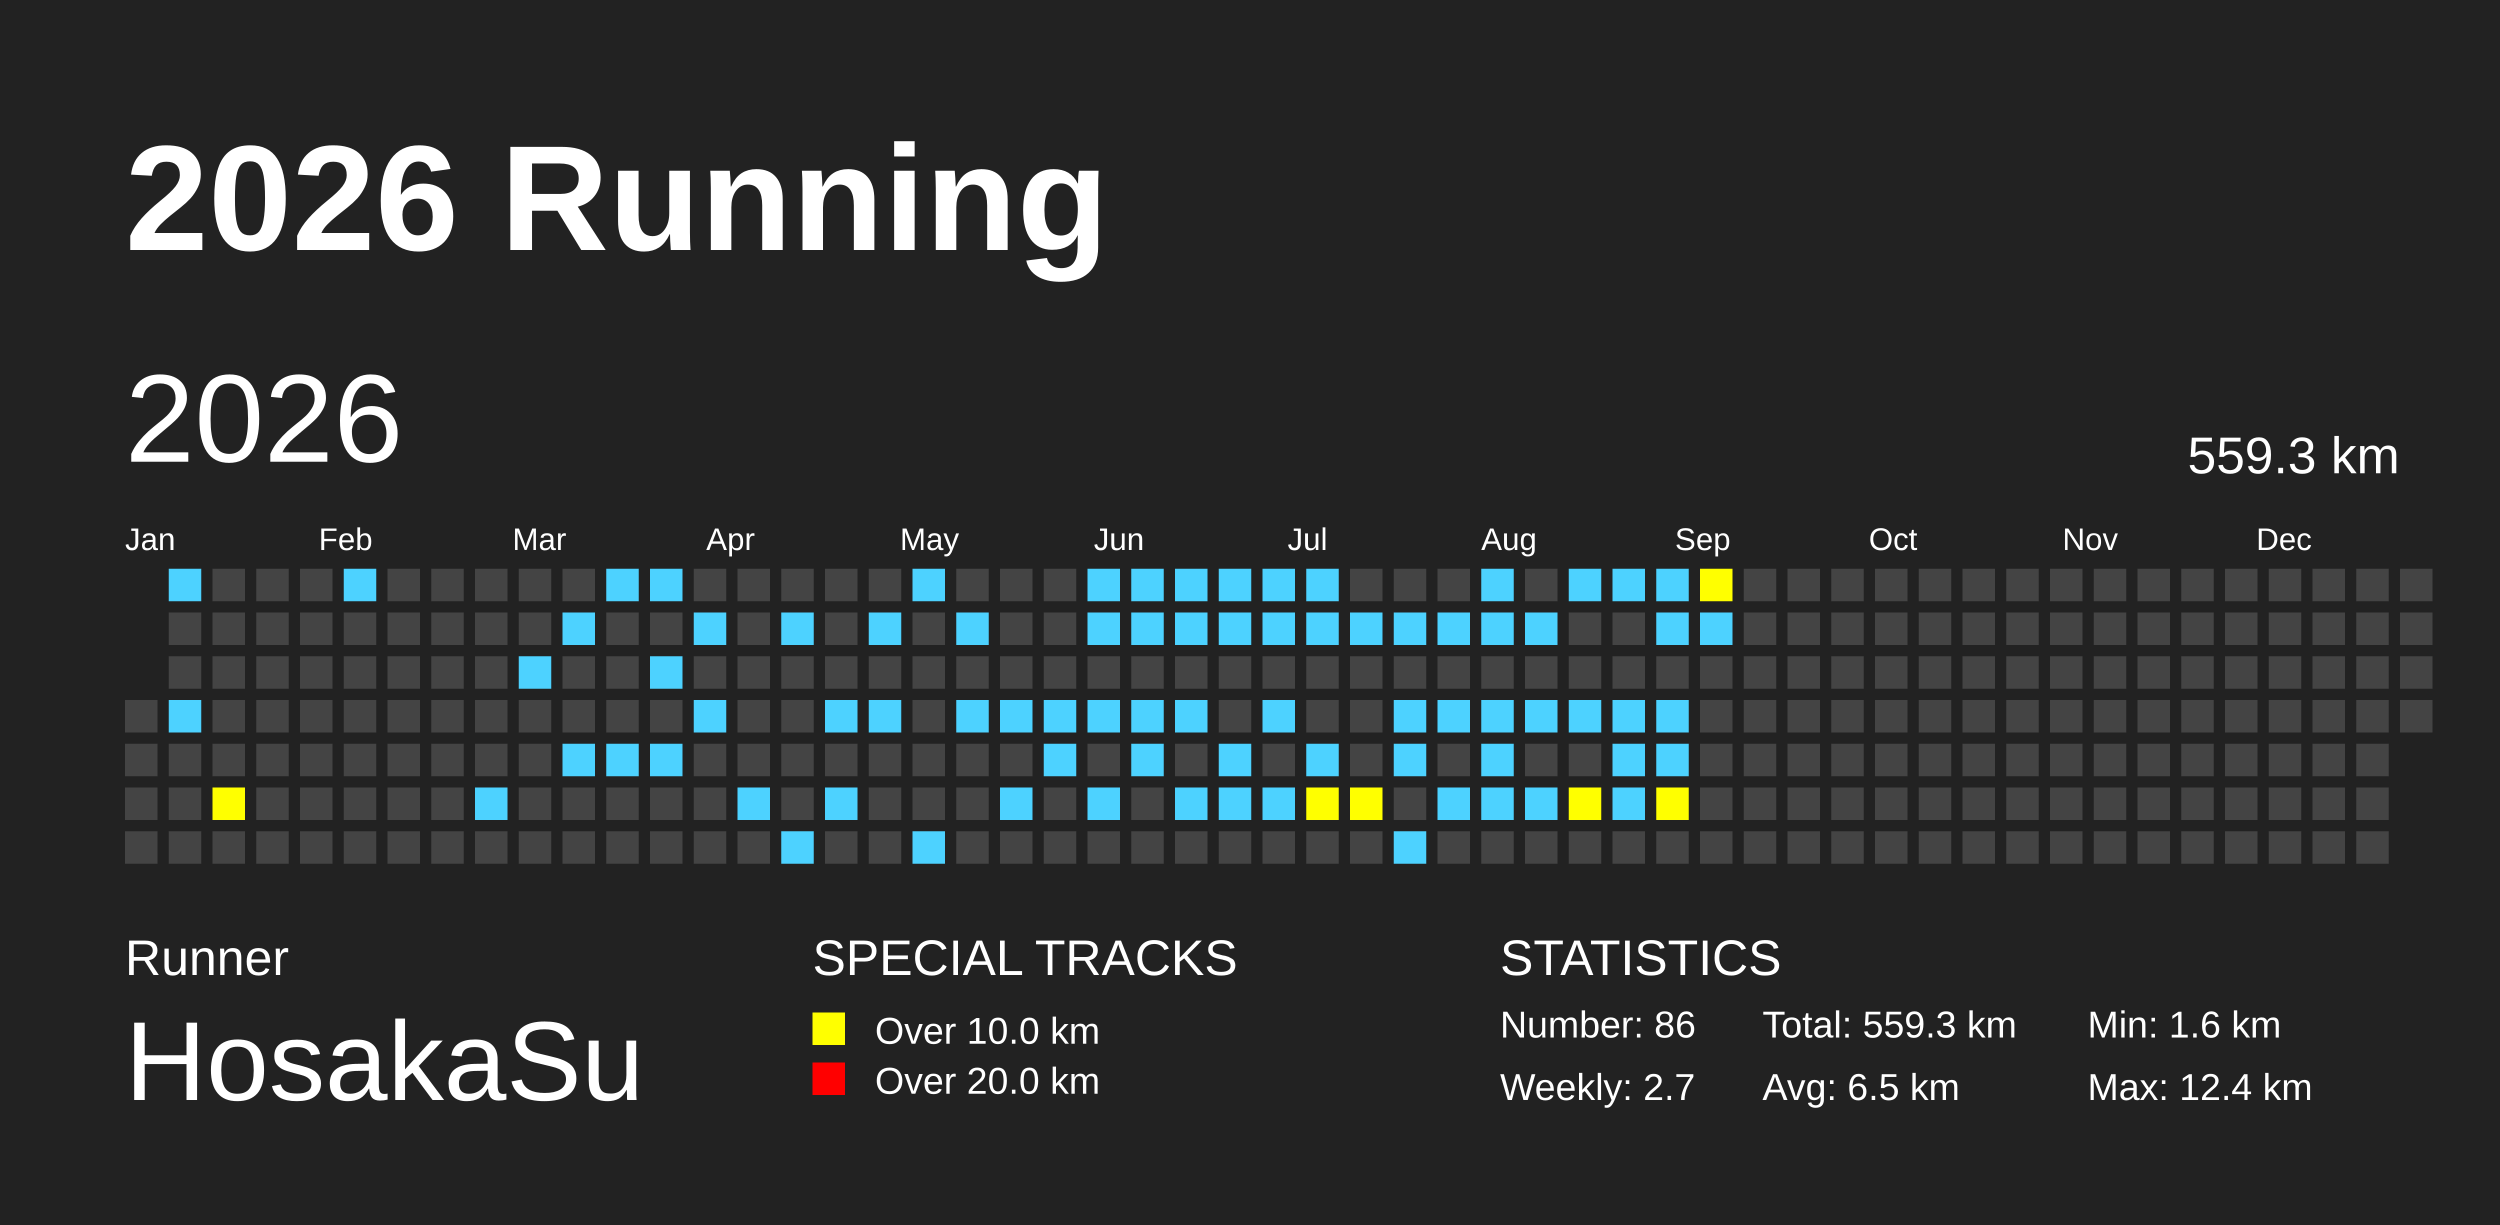
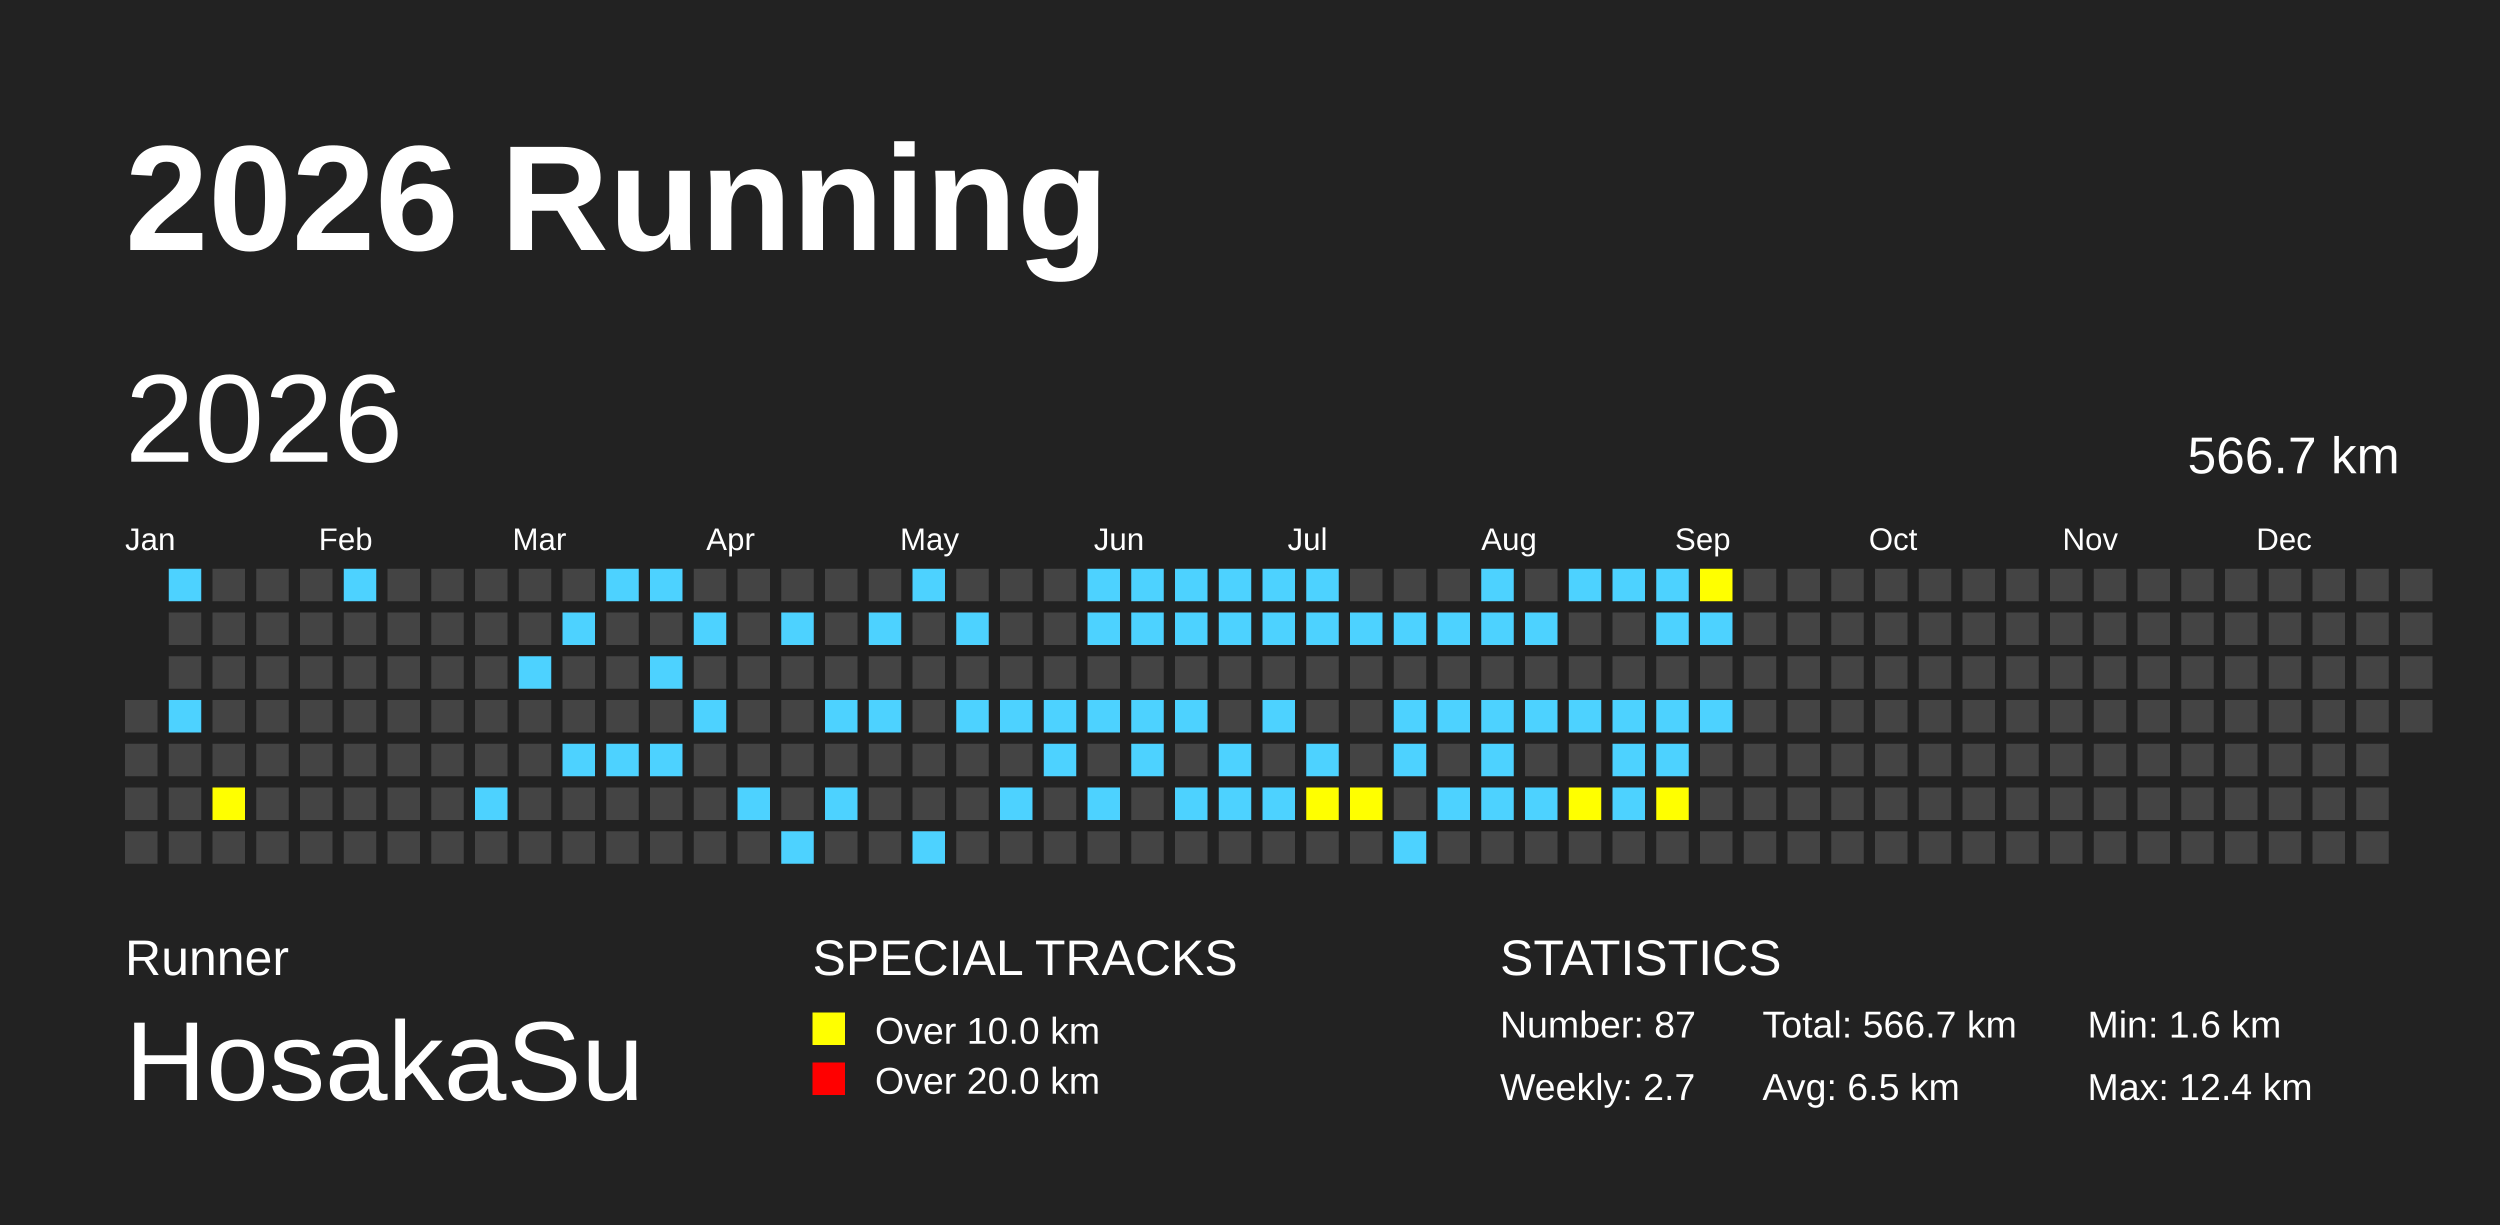
<svg xmlns="http://www.w3.org/2000/svg" baseProfile="full" height="98mm" version="1.1" viewBox="0,0,200,98" width="200mm">
  <defs>
    <pattern height="2" id="indoor-stripe" patternUnits="userSpaceOnUse" width="2">
      <line stroke="white" stroke-opacity="0.45" stroke-width="0.5" x1="0" x2="2" y1="2" y2="0" />
    </pattern>
  </defs>
  <rect fill="#222222" height="98" width="200" x="0" y="0" />
  <text fill="#FFFFFF" style="font-size:12px; font-family:Arial; font-weight:bold;" x="10" y="20">2026 Running</text>
  <text fill="#FFFFFF" style="font-size:4px; font-family:Arial" x="10" y="78">Runner</text>
  <text fill="#FFFFFF" style="font-size:9px; font-family:Arial" x="10" y="88">HosakaSu</text>
  <text fill="#FFFFFF" style="font-size:4px; font-family:Arial" x="65" y="78">SPECIAL TRACKS</text>
  <rect fill="yellow" height="2.6" width="2.6" x="65" y="81" />
  <text fill="#FFFFFF" style="font-size:3px; font-family:Arial" x="70" y="83.5">Over 10.0 km</text>
  <rect fill="red" height="2.6" width="2.6" x="65" y="85" />
  <text fill="#FFFFFF" style="font-size:3px; font-family:Arial" x="70" y="87.5">Over 20.0 km</text>
  <text fill="#FFFFFF" style="font-size:4px; font-family:Arial" x="120" y="78">STATISTICS</text>
-   <text fill="#FFFFFF" style="font-size:3px; font-family:Arial" x="120" y="83">Number: 86</text>
+   <text fill="#FFFFFF" style="font-size:3px; font-family:Arial" x="120" y="83">Number: 87</text>
  <text fill="#FFFFFF" style="font-size:3px; font-family:Arial" x="120" y="88">Weekly: 2.7</text>
-   <text fill="#FFFFFF" style="font-size:3px; font-family:Arial" x="141" y="83">Total: 559.3 km</text>
+   <text fill="#FFFFFF" style="font-size:3px; font-family:Arial" x="141" y="83">Total: 566.7 km</text>
  <text fill="#FFFFFF" style="font-size:3px; font-family:Arial" x="141" y="88">Avg: 6.5 km</text>
  <text fill="#FFFFFF" style="font-size:3px; font-family:Arial" x="167" y="83">Min: 1.6 km</text>
  <text fill="#FFFFFF" style="font-size:3px; font-family:Arial" x="167" y="88">Max: 12.4 km</text>
  <text dominant-baseline="hanging" fill="#FFFFFF" style="font-size:10.0px; font-family:Arial;" x="10" y="30">2026</text>
-   <text dominant-baseline="hanging" fill="#FFFFFF" style="font-size:4.125px; font-family:Arial;" x="175" y="35">559.3 km</text>
+   <text dominant-baseline="hanging" fill="#FFFFFF" style="font-size:4.125px; font-family:Arial;" x="175" y="35">566.7 km</text>
  <text fill="#FFFFFF" style="font-size:2.5px; font-family:Arial" x="10.0" y="44">Jan</text>
  <text fill="#FFFFFF" style="font-size:2.5px; font-family:Arial" x="25.5" y="44">Feb</text>
  <text fill="#FFFFFF" style="font-size:2.5px; font-family:Arial" x="41.0" y="44">Mar</text>
  <text fill="#FFFFFF" style="font-size:2.5px; font-family:Arial" x="56.5" y="44">Apr</text>
  <text fill="#FFFFFF" style="font-size:2.5px; font-family:Arial" x="72.0" y="44">May</text>
  <text fill="#FFFFFF" style="font-size:2.5px; font-family:Arial" x="87.5" y="44">Jun</text>
  <text fill="#FFFFFF" style="font-size:2.5px; font-family:Arial" x="103.0" y="44">Jul</text>
  <text fill="#FFFFFF" style="font-size:2.5px; font-family:Arial" x="118.5" y="44">Aug</text>
  <text fill="#FFFFFF" style="font-size:2.5px; font-family:Arial" x="134.0" y="44">Sep</text>
  <text fill="#FFFFFF" style="font-size:2.5px; font-family:Arial" x="149.5" y="44">Oct</text>
  <text fill="#FFFFFF" style="font-size:2.5px; font-family:Arial" x="165.0" y="44">Nov</text>
  <text fill="#FFFFFF" style="font-size:2.5px; font-family:Arial" x="180.5" y="44">Dec</text>
  <rect fill="#444444" height="2.6" width="2.6" x="10.0" y="56.0" />
  <rect fill="#444444" height="2.6" width="2.6" x="10.0" y="59.5" />
  <rect fill="#444444" height="2.6" width="2.6" x="10.0" y="63.0" />
  <rect fill="#444444" height="2.6" width="2.6" x="10.0" y="66.5" />
  <rect fill="#4DD2FF" height="2.6" width="2.6" x="13.5" y="45.5" />
  <rect fill="#444444" height="2.6" width="2.6" x="13.5" y="49.0" />
  <rect fill="#444444" height="2.6" width="2.6" x="13.5" y="52.5" />
  <rect fill="#4DD2FF" height="2.6" width="2.6" x="13.5" y="56.0" />
  <rect fill="#444444" height="2.6" width="2.6" x="13.5" y="59.5" />
  <rect fill="#444444" height="2.6" width="2.6" x="13.5" y="63.0" />
  <rect fill="#444444" height="2.6" width="2.6" x="13.5" y="66.5" />
  <rect fill="#444444" height="2.6" width="2.6" x="17.0" y="45.5" />
  <rect fill="#444444" height="2.6" width="2.6" x="17.0" y="49.0" />
  <rect fill="#444444" height="2.6" width="2.6" x="17.0" y="52.5" />
  <rect fill="#444444" height="2.6" width="2.6" x="17.0" y="56.0" />
  <rect fill="#444444" height="2.6" width="2.6" x="17.0" y="59.5" />
  <rect fill="yellow" height="2.6" width="2.6" x="17.0" y="63.0" />
  <rect fill="#444444" height="2.6" width="2.6" x="17.0" y="66.5" />
  <rect fill="#444444" height="2.6" width="2.6" x="20.5" y="45.5" />
  <rect fill="#444444" height="2.6" width="2.6" x="20.5" y="49.0" />
  <rect fill="#444444" height="2.6" width="2.6" x="20.5" y="52.5" />
  <rect fill="#444444" height="2.6" width="2.6" x="20.5" y="56.0" />
  <rect fill="#444444" height="2.6" width="2.6" x="20.5" y="59.5" />
  <rect fill="#444444" height="2.6" width="2.6" x="20.5" y="63.0" />
  <rect fill="#444444" height="2.6" width="2.6" x="20.5" y="66.5" />
  <rect fill="#444444" height="2.6" width="2.6" x="24.0" y="45.5" />
  <rect fill="#444444" height="2.6" width="2.6" x="24.0" y="49.0" />
  <rect fill="#444444" height="2.6" width="2.6" x="24.0" y="52.5" />
  <rect fill="#444444" height="2.6" width="2.6" x="24.0" y="56.0" />
  <rect fill="#444444" height="2.6" width="2.6" x="24.0" y="59.5" />
  <rect fill="#444444" height="2.6" width="2.6" x="24.0" y="63.0" />
  <rect fill="#444444" height="2.6" width="2.6" x="24.0" y="66.5" />
  <rect fill="#4DD2FF" height="2.6" width="2.6" x="27.5" y="45.5" />
  <rect fill="#444444" height="2.6" width="2.6" x="27.5" y="49.0" />
  <rect fill="#444444" height="2.6" width="2.6" x="27.5" y="52.5" />
  <rect fill="#444444" height="2.6" width="2.6" x="27.5" y="56.0" />
  <rect fill="#444444" height="2.6" width="2.6" x="27.5" y="59.5" />
  <rect fill="#444444" height="2.6" width="2.6" x="27.5" y="63.0" />
  <rect fill="#444444" height="2.6" width="2.6" x="27.5" y="66.5" />
  <rect fill="#444444" height="2.6" width="2.6" x="31.0" y="45.5" />
  <rect fill="#444444" height="2.6" width="2.6" x="31.0" y="49.0" />
  <rect fill="#444444" height="2.6" width="2.6" x="31.0" y="52.5" />
  <rect fill="#444444" height="2.6" width="2.6" x="31.0" y="56.0" />
  <rect fill="#444444" height="2.6" width="2.6" x="31.0" y="59.5" />
  <rect fill="#444444" height="2.6" width="2.6" x="31.0" y="63.0" />
  <rect fill="#444444" height="2.6" width="2.6" x="31.0" y="66.5" />
  <rect fill="#444444" height="2.6" width="2.6" x="34.5" y="45.5" />
  <rect fill="#444444" height="2.6" width="2.6" x="34.5" y="49.0" />
  <rect fill="#444444" height="2.6" width="2.6" x="34.5" y="52.5" />
  <rect fill="#444444" height="2.6" width="2.6" x="34.5" y="56.0" />
  <rect fill="#444444" height="2.6" width="2.6" x="34.5" y="59.5" />
  <rect fill="#444444" height="2.6" width="2.6" x="34.5" y="63.0" />
  <rect fill="#444444" height="2.6" width="2.6" x="34.5" y="66.5" />
  <rect fill="#444444" height="2.6" width="2.6" x="38.0" y="45.5" />
  <rect fill="#444444" height="2.6" width="2.6" x="38.0" y="49.0" />
  <rect fill="#444444" height="2.6" width="2.6" x="38.0" y="52.5" />
  <rect fill="#444444" height="2.6" width="2.6" x="38.0" y="56.0" />
  <rect fill="#444444" height="2.6" width="2.6" x="38.0" y="59.5" />
  <rect fill="#4DD2FF" height="2.6" width="2.6" x="38.0" y="63.0" />
  <rect fill="#444444" height="2.6" width="2.6" x="38.0" y="66.5" />
  <rect fill="#444444" height="2.6" width="2.6" x="41.5" y="45.5" />
  <rect fill="#444444" height="2.6" width="2.6" x="41.5" y="49.0" />
  <rect fill="#4DD2FF" height="2.6" width="2.6" x="41.5" y="52.5" />
  <rect fill="#444444" height="2.6" width="2.6" x="41.5" y="56.0" />
  <rect fill="#444444" height="2.6" width="2.6" x="41.5" y="59.5" />
  <rect fill="#444444" height="2.6" width="2.6" x="41.5" y="63.0" />
  <rect fill="#444444" height="2.6" width="2.6" x="41.5" y="66.5" />
  <rect fill="#444444" height="2.6" width="2.6" x="45.0" y="45.5" />
  <rect fill="#4DD2FF" height="2.6" width="2.6" x="45.0" y="49.0" />
  <rect fill="#444444" height="2.6" width="2.6" x="45.0" y="52.5" />
  <rect fill="#444444" height="2.6" width="2.6" x="45.0" y="56.0" />
  <rect fill="#4DD2FF" height="2.6" width="2.6" x="45.0" y="59.5" />
  <rect fill="#444444" height="2.6" width="2.6" x="45.0" y="63.0" />
  <rect fill="#444444" height="2.6" width="2.6" x="45.0" y="66.5" />
  <rect fill="#4DD2FF" height="2.6" width="2.6" x="48.5" y="45.5" />
  <rect fill="#444444" height="2.6" width="2.6" x="48.5" y="49.0" />
  <rect fill="#444444" height="2.6" width="2.6" x="48.5" y="52.5" />
  <rect fill="#444444" height="2.6" width="2.6" x="48.5" y="56.0" />
  <rect fill="#4DD2FF" height="2.6" width="2.6" x="48.5" y="59.5" />
  <rect fill="#444444" height="2.6" width="2.6" x="48.5" y="63.0" />
  <rect fill="#444444" height="2.6" width="2.6" x="48.5" y="66.5" />
  <rect fill="#4DD2FF" height="2.6" width="2.6" x="52.0" y="45.5" />
  <rect fill="#444444" height="2.6" width="2.6" x="52.0" y="49.0" />
  <rect fill="#4DD2FF" height="2.6" width="2.6" x="52.0" y="52.5" />
  <rect fill="#444444" height="2.6" width="2.6" x="52.0" y="56.0" />
  <rect fill="#4DD2FF" height="2.6" width="2.6" x="52.0" y="59.5" />
  <rect fill="#444444" height="2.6" width="2.6" x="52.0" y="63.0" />
  <rect fill="#444444" height="2.6" width="2.6" x="52.0" y="66.5" />
  <rect fill="#444444" height="2.6" width="2.6" x="55.5" y="45.5" />
  <rect fill="#4DD2FF" height="2.6" width="2.6" x="55.5" y="49.0" />
  <rect fill="#444444" height="2.6" width="2.6" x="55.5" y="52.5" />
  <rect fill="#4DD2FF" height="2.6" width="2.6" x="55.5" y="56.0" />
  <rect fill="#444444" height="2.6" width="2.6" x="55.5" y="59.5" />
  <rect fill="#444444" height="2.6" width="2.6" x="55.5" y="63.0" />
  <rect fill="#444444" height="2.6" width="2.6" x="55.5" y="66.5" />
  <rect fill="#444444" height="2.6" width="2.6" x="59.0" y="45.5" />
  <rect fill="#444444" height="2.6" width="2.6" x="59.0" y="49.0" />
  <rect fill="#444444" height="2.6" width="2.6" x="59.0" y="52.5" />
  <rect fill="#444444" height="2.6" width="2.6" x="59.0" y="56.0" />
  <rect fill="#444444" height="2.6" width="2.6" x="59.0" y="59.5" />
  <rect fill="#4DD2FF" height="2.6" width="2.6" x="59.0" y="63.0" />
  <rect fill="#444444" height="2.6" width="2.6" x="59.0" y="66.5" />
  <rect fill="#444444" height="2.6" width="2.6" x="62.5" y="45.5" />
  <rect fill="#4DD2FF" height="2.6" width="2.6" x="62.5" y="49.0" />
  <rect fill="#444444" height="2.6" width="2.6" x="62.5" y="52.5" />
  <rect fill="#444444" height="2.6" width="2.6" x="62.5" y="56.0" />
  <rect fill="#444444" height="2.6" width="2.6" x="62.5" y="59.5" />
  <rect fill="#444444" height="2.6" width="2.6" x="62.5" y="63.0" />
  <rect fill="#4DD2FF" height="2.6" width="2.6" x="62.5" y="66.5" />
  <rect fill="#444444" height="2.6" width="2.6" x="66.0" y="45.5" />
  <rect fill="#444444" height="2.6" width="2.6" x="66.0" y="49.0" />
  <rect fill="#444444" height="2.6" width="2.6" x="66.0" y="52.5" />
  <rect fill="#4DD2FF" height="2.6" width="2.6" x="66.0" y="56.0" />
  <rect fill="#444444" height="2.6" width="2.6" x="66.0" y="59.5" />
  <rect fill="#4DD2FF" height="2.6" width="2.6" x="66.0" y="63.0" />
  <rect fill="#444444" height="2.6" width="2.6" x="66.0" y="66.5" />
  <rect fill="#444444" height="2.6" width="2.6" x="69.5" y="45.5" />
  <rect fill="#4DD2FF" height="2.6" width="2.6" x="69.5" y="49.0" />
  <rect fill="#444444" height="2.6" width="2.6" x="69.5" y="52.5" />
  <rect fill="#4DD2FF" height="2.6" width="2.6" x="69.5" y="56.0" />
  <rect fill="#444444" height="2.6" width="2.6" x="69.5" y="59.5" />
  <rect fill="#444444" height="2.6" width="2.6" x="69.5" y="63.0" />
  <rect fill="#444444" height="2.6" width="2.6" x="69.5" y="66.5" />
  <rect fill="#4DD2FF" height="2.6" width="2.6" x="73.0" y="45.5" />
  <rect fill="#444444" height="2.6" width="2.6" x="73.0" y="49.0" />
  <rect fill="#444444" height="2.6" width="2.6" x="73.0" y="52.5" />
  <rect fill="#444444" height="2.6" width="2.6" x="73.0" y="56.0" />
  <rect fill="#444444" height="2.6" width="2.6" x="73.0" y="59.5" />
  <rect fill="#444444" height="2.6" width="2.6" x="73.0" y="63.0" />
  <rect fill="#4DD2FF" height="2.6" width="2.6" x="73.0" y="66.5" />
  <rect fill="#444444" height="2.6" width="2.6" x="76.5" y="45.5" />
  <rect fill="#4DD2FF" height="2.6" width="2.6" x="76.5" y="49.0" />
  <rect fill="#444444" height="2.6" width="2.6" x="76.5" y="52.5" />
  <rect fill="#4DD2FF" height="2.6" width="2.6" x="76.5" y="56.0" />
  <rect fill="#444444" height="2.6" width="2.6" x="76.5" y="59.5" />
  <rect fill="#444444" height="2.6" width="2.6" x="76.5" y="63.0" />
  <rect fill="#444444" height="2.6" width="2.6" x="76.5" y="66.5" />
  <rect fill="#444444" height="2.6" width="2.6" x="80.0" y="45.5" />
  <rect fill="#444444" height="2.6" width="2.6" x="80.0" y="49.0" />
  <rect fill="#444444" height="2.6" width="2.6" x="80.0" y="52.5" />
  <rect fill="#4DD2FF" height="2.6" width="2.6" x="80.0" y="56.0" />
  <rect fill="#444444" height="2.6" width="2.6" x="80.0" y="59.5" />
  <rect fill="#4DD2FF" height="2.6" width="2.6" x="80.0" y="63.0" />
  <rect fill="#444444" height="2.6" width="2.6" x="80.0" y="66.5" />
  <rect fill="#444444" height="2.6" width="2.6" x="83.5" y="45.5" />
  <rect fill="#444444" height="2.6" width="2.6" x="83.5" y="49.0" />
  <rect fill="#444444" height="2.6" width="2.6" x="83.5" y="52.5" />
  <rect fill="#4DD2FF" height="2.6" width="2.6" x="83.5" y="56.0" />
  <rect fill="#4DD2FF" height="2.6" width="2.6" x="83.5" y="59.5" />
  <rect fill="#444444" height="2.6" width="2.6" x="83.5" y="63.0" />
  <rect fill="#444444" height="2.6" width="2.6" x="83.5" y="66.5" />
  <rect fill="#4DD2FF" height="2.6" width="2.6" x="87.0" y="45.5" />
  <rect fill="#4DD2FF" height="2.6" width="2.6" x="87.0" y="49.0" />
  <rect fill="#444444" height="2.6" width="2.6" x="87.0" y="52.5" />
  <rect fill="#4DD2FF" height="2.6" width="2.6" x="87.0" y="56.0" />
  <rect fill="#444444" height="2.6" width="2.6" x="87.0" y="59.5" />
  <rect fill="#4DD2FF" height="2.6" width="2.6" x="87.0" y="63.0" />
  <rect fill="#444444" height="2.6" width="2.6" x="87.0" y="66.5" />
  <rect fill="#4DD2FF" height="2.6" width="2.6" x="90.5" y="45.5" />
  <rect fill="#4DD2FF" height="2.6" width="2.6" x="90.5" y="49.0" />
  <rect fill="#444444" height="2.6" width="2.6" x="90.5" y="52.5" />
  <rect fill="#4DD2FF" height="2.6" width="2.6" x="90.5" y="56.0" />
  <rect fill="#4DD2FF" height="2.6" width="2.6" x="90.5" y="59.5" />
  <rect fill="#444444" height="2.6" width="2.6" x="90.5" y="63.0" />
  <rect fill="#444444" height="2.6" width="2.6" x="90.5" y="66.5" />
  <rect fill="#4DD2FF" height="2.6" width="2.6" x="94.0" y="45.5" />
  <rect fill="#4DD2FF" height="2.6" width="2.6" x="94.0" y="49.0" />
  <rect fill="#444444" height="2.6" width="2.6" x="94.0" y="52.5" />
  <rect fill="#4DD2FF" height="2.6" width="2.6" x="94.0" y="56.0" />
  <rect fill="#444444" height="2.6" width="2.6" x="94.0" y="59.5" />
  <rect fill="#4DD2FF" height="2.6" width="2.6" x="94.0" y="63.0" />
  <rect fill="#444444" height="2.6" width="2.6" x="94.0" y="66.5" />
  <rect fill="#4DD2FF" height="2.6" width="2.6" x="97.5" y="45.5" />
  <rect fill="#4DD2FF" height="2.6" width="2.6" x="97.5" y="49.0" />
  <rect fill="#444444" height="2.6" width="2.6" x="97.5" y="52.5" />
  <rect fill="#444444" height="2.6" width="2.6" x="97.5" y="56.0" />
  <rect fill="#4DD2FF" height="2.6" width="2.6" x="97.5" y="59.5" />
  <rect fill="#4DD2FF" height="2.6" width="2.6" x="97.5" y="63.0" />
  <rect fill="#444444" height="2.6" width="2.6" x="97.5" y="66.5" />
  <rect fill="#4DD2FF" height="2.6" width="2.6" x="101.0" y="45.5" />
  <rect fill="#4DD2FF" height="2.6" width="2.6" x="101.0" y="49.0" />
  <rect fill="#444444" height="2.6" width="2.6" x="101.0" y="52.5" />
  <rect fill="#4DD2FF" height="2.6" width="2.6" x="101.0" y="56.0" />
  <rect fill="#444444" height="2.6" width="2.6" x="101.0" y="59.5" />
  <rect fill="#4DD2FF" height="2.6" width="2.6" x="101.0" y="63.0" />
  <rect fill="#444444" height="2.6" width="2.6" x="101.0" y="66.5" />
  <rect fill="#4DD2FF" height="2.6" width="2.6" x="104.5" y="45.5" />
  <rect fill="#4DD2FF" height="2.6" width="2.6" x="104.5" y="49.0" />
  <rect fill="#444444" height="2.6" width="2.6" x="104.5" y="52.5" />
  <rect fill="#444444" height="2.6" width="2.6" x="104.5" y="56.0" />
  <rect fill="#4DD2FF" height="2.6" width="2.6" x="104.5" y="59.5" />
  <rect fill="yellow" height="2.6" width="2.6" x="104.5" y="63.0" />
  <rect fill="#444444" height="2.6" width="2.6" x="104.5" y="66.5" />
  <rect fill="#444444" height="2.6" width="2.6" x="108.0" y="45.5" />
  <rect fill="#4DD2FF" height="2.6" width="2.6" x="108.0" y="49.0" />
  <rect fill="#444444" height="2.6" width="2.6" x="108.0" y="52.5" />
  <rect fill="#444444" height="2.6" width="2.6" x="108.0" y="56.0" />
  <rect fill="#444444" height="2.6" width="2.6" x="108.0" y="59.5" />
  <rect fill="yellow" height="2.6" width="2.6" x="108.0" y="63.0" />
  <rect fill="#444444" height="2.6" width="2.6" x="108.0" y="66.5" />
  <rect fill="#444444" height="2.6" width="2.6" x="111.5" y="45.5" />
  <rect fill="#4DD2FF" height="2.6" width="2.6" x="111.5" y="49.0" />
  <rect fill="#444444" height="2.6" width="2.6" x="111.5" y="52.5" />
  <rect fill="#4DD2FF" height="2.6" width="2.6" x="111.5" y="56.0" />
  <rect fill="#4DD2FF" height="2.6" width="2.6" x="111.5" y="59.5" />
  <rect fill="#444444" height="2.6" width="2.6" x="111.5" y="63.0" />
  <rect fill="#4DD2FF" height="2.6" width="2.6" x="111.5" y="66.5" />
  <rect fill="#444444" height="2.6" width="2.6" x="115.0" y="45.5" />
  <rect fill="#4DD2FF" height="2.6" width="2.6" x="115.0" y="49.0" />
  <rect fill="#444444" height="2.6" width="2.6" x="115.0" y="52.5" />
  <rect fill="#4DD2FF" height="2.6" width="2.6" x="115.0" y="56.0" />
  <rect fill="#444444" height="2.6" width="2.6" x="115.0" y="59.5" />
  <rect fill="#4DD2FF" height="2.6" width="2.6" x="115.0" y="63.0" />
  <rect fill="#444444" height="2.6" width="2.6" x="115.0" y="66.5" />
  <rect fill="#4DD2FF" height="2.6" width="2.6" x="118.5" y="45.5" />
  <rect fill="#4DD2FF" height="2.6" width="2.6" x="118.5" y="49.0" />
  <rect fill="#444444" height="2.6" width="2.6" x="118.5" y="52.5" />
  <rect fill="#4DD2FF" height="2.6" width="2.6" x="118.5" y="56.0" />
  <rect fill="#4DD2FF" height="2.6" width="2.6" x="118.5" y="59.5" />
  <rect fill="#4DD2FF" height="2.6" width="2.6" x="118.5" y="63.0" />
  <rect fill="#444444" height="2.6" width="2.6" x="118.5" y="66.5" />
  <rect fill="#444444" height="2.6" width="2.6" x="122.0" y="45.5" />
  <rect fill="#4DD2FF" height="2.6" width="2.6" x="122.0" y="49.0" />
  <rect fill="#444444" height="2.6" width="2.6" x="122.0" y="52.5" />
  <rect fill="#4DD2FF" height="2.6" width="2.6" x="122.0" y="56.0" />
  <rect fill="#444444" height="2.6" width="2.6" x="122.0" y="59.5" />
  <rect fill="#4DD2FF" height="2.6" width="2.6" x="122.0" y="63.0" />
  <rect fill="#444444" height="2.6" width="2.6" x="122.0" y="66.5" />
  <rect fill="#4DD2FF" height="2.6" width="2.6" x="125.5" y="45.5" />
  <rect fill="#444444" height="2.6" width="2.6" x="125.5" y="49.0" />
  <rect fill="#444444" height="2.6" width="2.6" x="125.5" y="52.5" />
  <rect fill="#4DD2FF" height="2.6" width="2.6" x="125.5" y="56.0" />
  <rect fill="#444444" height="2.6" width="2.6" x="125.5" y="59.5" />
  <rect fill="yellow" height="2.6" width="2.6" x="125.5" y="63.0" />
  <rect fill="#444444" height="2.6" width="2.6" x="125.5" y="66.5" />
  <rect fill="#4DD2FF" height="2.6" width="2.6" x="129.0" y="45.5" />
  <rect fill="#444444" height="2.6" width="2.6" x="129.0" y="49.0" />
  <rect fill="#444444" height="2.6" width="2.6" x="129.0" y="52.5" />
  <rect fill="#4DD2FF" height="2.6" width="2.6" x="129.0" y="56.0" />
  <rect fill="#4DD2FF" height="2.6" width="2.6" x="129.0" y="59.5" />
  <rect fill="#4DD2FF" height="2.6" width="2.6" x="129.0" y="63.0" />
  <rect fill="#444444" height="2.6" width="2.6" x="129.0" y="66.5" />
  <rect fill="#4DD2FF" height="2.6" width="2.6" x="132.5" y="45.5" />
  <rect fill="#4DD2FF" height="2.6" width="2.6" x="132.5" y="49.0" />
  <rect fill="#444444" height="2.6" width="2.6" x="132.5" y="52.5" />
  <rect fill="#4DD2FF" height="2.6" width="2.6" x="132.5" y="56.0" />
  <rect fill="#4DD2FF" height="2.6" width="2.6" x="132.5" y="59.5" />
  <rect fill="yellow" height="2.6" width="2.6" x="132.5" y="63.0" />
  <rect fill="#444444" height="2.6" width="2.6" x="132.5" y="66.5" />
  <rect fill="yellow" height="2.6" width="2.6" x="136.0" y="45.5" />
  <rect fill="#4DD2FF" height="2.6" width="2.6" x="136.0" y="49.0" />
  <rect fill="#444444" height="2.6" width="2.6" x="136.0" y="52.5" />
-   <rect fill="#444444" height="2.6" width="2.6" x="136.0" y="56.0" />
+   <rect fill="#4DD2FF" height="2.6" width="2.6" x="136.0" y="56.0" />
  <rect fill="#444444" height="2.6" width="2.6" x="136.0" y="59.5" />
  <rect fill="#444444" height="2.6" width="2.6" x="136.0" y="63.0" />
  <rect fill="#444444" height="2.6" width="2.6" x="136.0" y="66.5" />
  <rect fill="#444444" height="2.6" width="2.6" x="139.5" y="45.5" />
  <rect fill="#444444" height="2.6" width="2.6" x="139.5" y="49.0" />
  <rect fill="#444444" height="2.6" width="2.6" x="139.5" y="52.5" />
  <rect fill="#444444" height="2.6" width="2.6" x="139.5" y="56.0" />
  <rect fill="#444444" height="2.6" width="2.6" x="139.5" y="59.5" />
  <rect fill="#444444" height="2.6" width="2.6" x="139.5" y="63.0" />
  <rect fill="#444444" height="2.6" width="2.6" x="139.5" y="66.5" />
  <rect fill="#444444" height="2.6" width="2.6" x="143.0" y="45.5" />
  <rect fill="#444444" height="2.6" width="2.6" x="143.0" y="49.0" />
  <rect fill="#444444" height="2.6" width="2.6" x="143.0" y="52.5" />
  <rect fill="#444444" height="2.6" width="2.6" x="143.0" y="56.0" />
  <rect fill="#444444" height="2.6" width="2.6" x="143.0" y="59.5" />
  <rect fill="#444444" height="2.6" width="2.6" x="143.0" y="63.0" />
  <rect fill="#444444" height="2.6" width="2.6" x="143.0" y="66.5" />
  <rect fill="#444444" height="2.6" width="2.6" x="146.5" y="45.5" />
  <rect fill="#444444" height="2.6" width="2.6" x="146.5" y="49.0" />
  <rect fill="#444444" height="2.6" width="2.6" x="146.5" y="52.5" />
  <rect fill="#444444" height="2.6" width="2.6" x="146.5" y="56.0" />
  <rect fill="#444444" height="2.6" width="2.6" x="146.5" y="59.5" />
  <rect fill="#444444" height="2.6" width="2.6" x="146.5" y="63.0" />
  <rect fill="#444444" height="2.6" width="2.6" x="146.5" y="66.5" />
  <rect fill="#444444" height="2.6" width="2.6" x="150.0" y="45.5" />
  <rect fill="#444444" height="2.6" width="2.6" x="150.0" y="49.0" />
  <rect fill="#444444" height="2.6" width="2.6" x="150.0" y="52.5" />
  <rect fill="#444444" height="2.6" width="2.6" x="150.0" y="56.0" />
  <rect fill="#444444" height="2.6" width="2.6" x="150.0" y="59.5" />
  <rect fill="#444444" height="2.6" width="2.6" x="150.0" y="63.0" />
  <rect fill="#444444" height="2.6" width="2.6" x="150.0" y="66.5" />
  <rect fill="#444444" height="2.6" width="2.6" x="153.5" y="45.5" />
  <rect fill="#444444" height="2.6" width="2.6" x="153.5" y="49.0" />
  <rect fill="#444444" height="2.6" width="2.6" x="153.5" y="52.5" />
  <rect fill="#444444" height="2.6" width="2.6" x="153.5" y="56.0" />
  <rect fill="#444444" height="2.6" width="2.6" x="153.5" y="59.5" />
  <rect fill="#444444" height="2.6" width="2.6" x="153.5" y="63.0" />
  <rect fill="#444444" height="2.6" width="2.6" x="153.5" y="66.5" />
  <rect fill="#444444" height="2.6" width="2.6" x="157.0" y="45.5" />
  <rect fill="#444444" height="2.6" width="2.6" x="157.0" y="49.0" />
  <rect fill="#444444" height="2.6" width="2.6" x="157.0" y="52.5" />
  <rect fill="#444444" height="2.6" width="2.6" x="157.0" y="56.0" />
  <rect fill="#444444" height="2.6" width="2.6" x="157.0" y="59.5" />
  <rect fill="#444444" height="2.6" width="2.6" x="157.0" y="63.0" />
  <rect fill="#444444" height="2.6" width="2.6" x="157.0" y="66.5" />
  <rect fill="#444444" height="2.6" width="2.6" x="160.5" y="45.5" />
  <rect fill="#444444" height="2.6" width="2.6" x="160.5" y="49.0" />
  <rect fill="#444444" height="2.6" width="2.6" x="160.5" y="52.5" />
  <rect fill="#444444" height="2.6" width="2.6" x="160.5" y="56.0" />
  <rect fill="#444444" height="2.6" width="2.6" x="160.5" y="59.5" />
  <rect fill="#444444" height="2.6" width="2.6" x="160.5" y="63.0" />
  <rect fill="#444444" height="2.6" width="2.6" x="160.5" y="66.5" />
  <rect fill="#444444" height="2.6" width="2.6" x="164.0" y="45.5" />
  <rect fill="#444444" height="2.6" width="2.6" x="164.0" y="49.0" />
  <rect fill="#444444" height="2.6" width="2.6" x="164.0" y="52.5" />
  <rect fill="#444444" height="2.6" width="2.6" x="164.0" y="56.0" />
  <rect fill="#444444" height="2.6" width="2.6" x="164.0" y="59.5" />
  <rect fill="#444444" height="2.6" width="2.6" x="164.0" y="63.0" />
  <rect fill="#444444" height="2.6" width="2.6" x="164.0" y="66.5" />
  <rect fill="#444444" height="2.6" width="2.6" x="167.5" y="45.5" />
  <rect fill="#444444" height="2.6" width="2.6" x="167.5" y="49.0" />
  <rect fill="#444444" height="2.6" width="2.6" x="167.5" y="52.5" />
  <rect fill="#444444" height="2.6" width="2.6" x="167.5" y="56.0" />
  <rect fill="#444444" height="2.6" width="2.6" x="167.5" y="59.5" />
  <rect fill="#444444" height="2.6" width="2.6" x="167.5" y="63.0" />
  <rect fill="#444444" height="2.6" width="2.6" x="167.5" y="66.5" />
  <rect fill="#444444" height="2.6" width="2.6" x="171.0" y="45.5" />
  <rect fill="#444444" height="2.6" width="2.6" x="171.0" y="49.0" />
  <rect fill="#444444" height="2.6" width="2.6" x="171.0" y="52.5" />
  <rect fill="#444444" height="2.6" width="2.6" x="171.0" y="56.0" />
  <rect fill="#444444" height="2.6" width="2.6" x="171.0" y="59.5" />
  <rect fill="#444444" height="2.6" width="2.6" x="171.0" y="63.0" />
  <rect fill="#444444" height="2.6" width="2.6" x="171.0" y="66.5" />
  <rect fill="#444444" height="2.6" width="2.6" x="174.5" y="45.5" />
  <rect fill="#444444" height="2.6" width="2.6" x="174.5" y="49.0" />
  <rect fill="#444444" height="2.6" width="2.6" x="174.5" y="52.5" />
  <rect fill="#444444" height="2.6" width="2.6" x="174.5" y="56.0" />
  <rect fill="#444444" height="2.6" width="2.6" x="174.5" y="59.5" />
  <rect fill="#444444" height="2.6" width="2.6" x="174.5" y="63.0" />
  <rect fill="#444444" height="2.6" width="2.6" x="174.5" y="66.5" />
  <rect fill="#444444" height="2.6" width="2.6" x="178.0" y="45.5" />
  <rect fill="#444444" height="2.6" width="2.6" x="178.0" y="49.0" />
  <rect fill="#444444" height="2.6" width="2.6" x="178.0" y="52.5" />
  <rect fill="#444444" height="2.6" width="2.6" x="178.0" y="56.0" />
  <rect fill="#444444" height="2.6" width="2.6" x="178.0" y="59.5" />
  <rect fill="#444444" height="2.6" width="2.6" x="178.0" y="63.0" />
  <rect fill="#444444" height="2.6" width="2.6" x="178.0" y="66.5" />
  <rect fill="#444444" height="2.6" width="2.6" x="181.5" y="45.5" />
  <rect fill="#444444" height="2.6" width="2.6" x="181.5" y="49.0" />
  <rect fill="#444444" height="2.6" width="2.6" x="181.5" y="52.5" />
  <rect fill="#444444" height="2.6" width="2.6" x="181.5" y="56.0" />
  <rect fill="#444444" height="2.6" width="2.6" x="181.5" y="59.5" />
  <rect fill="#444444" height="2.6" width="2.6" x="181.5" y="63.0" />
  <rect fill="#444444" height="2.6" width="2.6" x="181.5" y="66.5" />
  <rect fill="#444444" height="2.6" width="2.6" x="185.0" y="45.5" />
  <rect fill="#444444" height="2.6" width="2.6" x="185.0" y="49.0" />
  <rect fill="#444444" height="2.6" width="2.6" x="185.0" y="52.5" />
  <rect fill="#444444" height="2.6" width="2.6" x="185.0" y="56.0" />
  <rect fill="#444444" height="2.6" width="2.6" x="185.0" y="59.5" />
  <rect fill="#444444" height="2.6" width="2.6" x="185.0" y="63.0" />
  <rect fill="#444444" height="2.6" width="2.6" x="185.0" y="66.5" />
  <rect fill="#444444" height="2.6" width="2.6" x="188.5" y="45.5" />
  <rect fill="#444444" height="2.6" width="2.6" x="188.5" y="49.0" />
  <rect fill="#444444" height="2.6" width="2.6" x="188.5" y="52.5" />
  <rect fill="#444444" height="2.6" width="2.6" x="188.5" y="56.0" />
  <rect fill="#444444" height="2.6" width="2.6" x="188.5" y="59.5" />
  <rect fill="#444444" height="2.6" width="2.6" x="188.5" y="63.0" />
  <rect fill="#444444" height="2.6" width="2.6" x="188.5" y="66.5" />
  <rect fill="#444444" height="2.6" width="2.6" x="192.0" y="45.5" />
  <rect fill="#444444" height="2.6" width="2.6" x="192.0" y="49.0" />
  <rect fill="#444444" height="2.6" width="2.6" x="192.0" y="52.5" />
  <rect fill="#444444" height="2.6" width="2.6" x="192.0" y="56.0" />
</svg>
